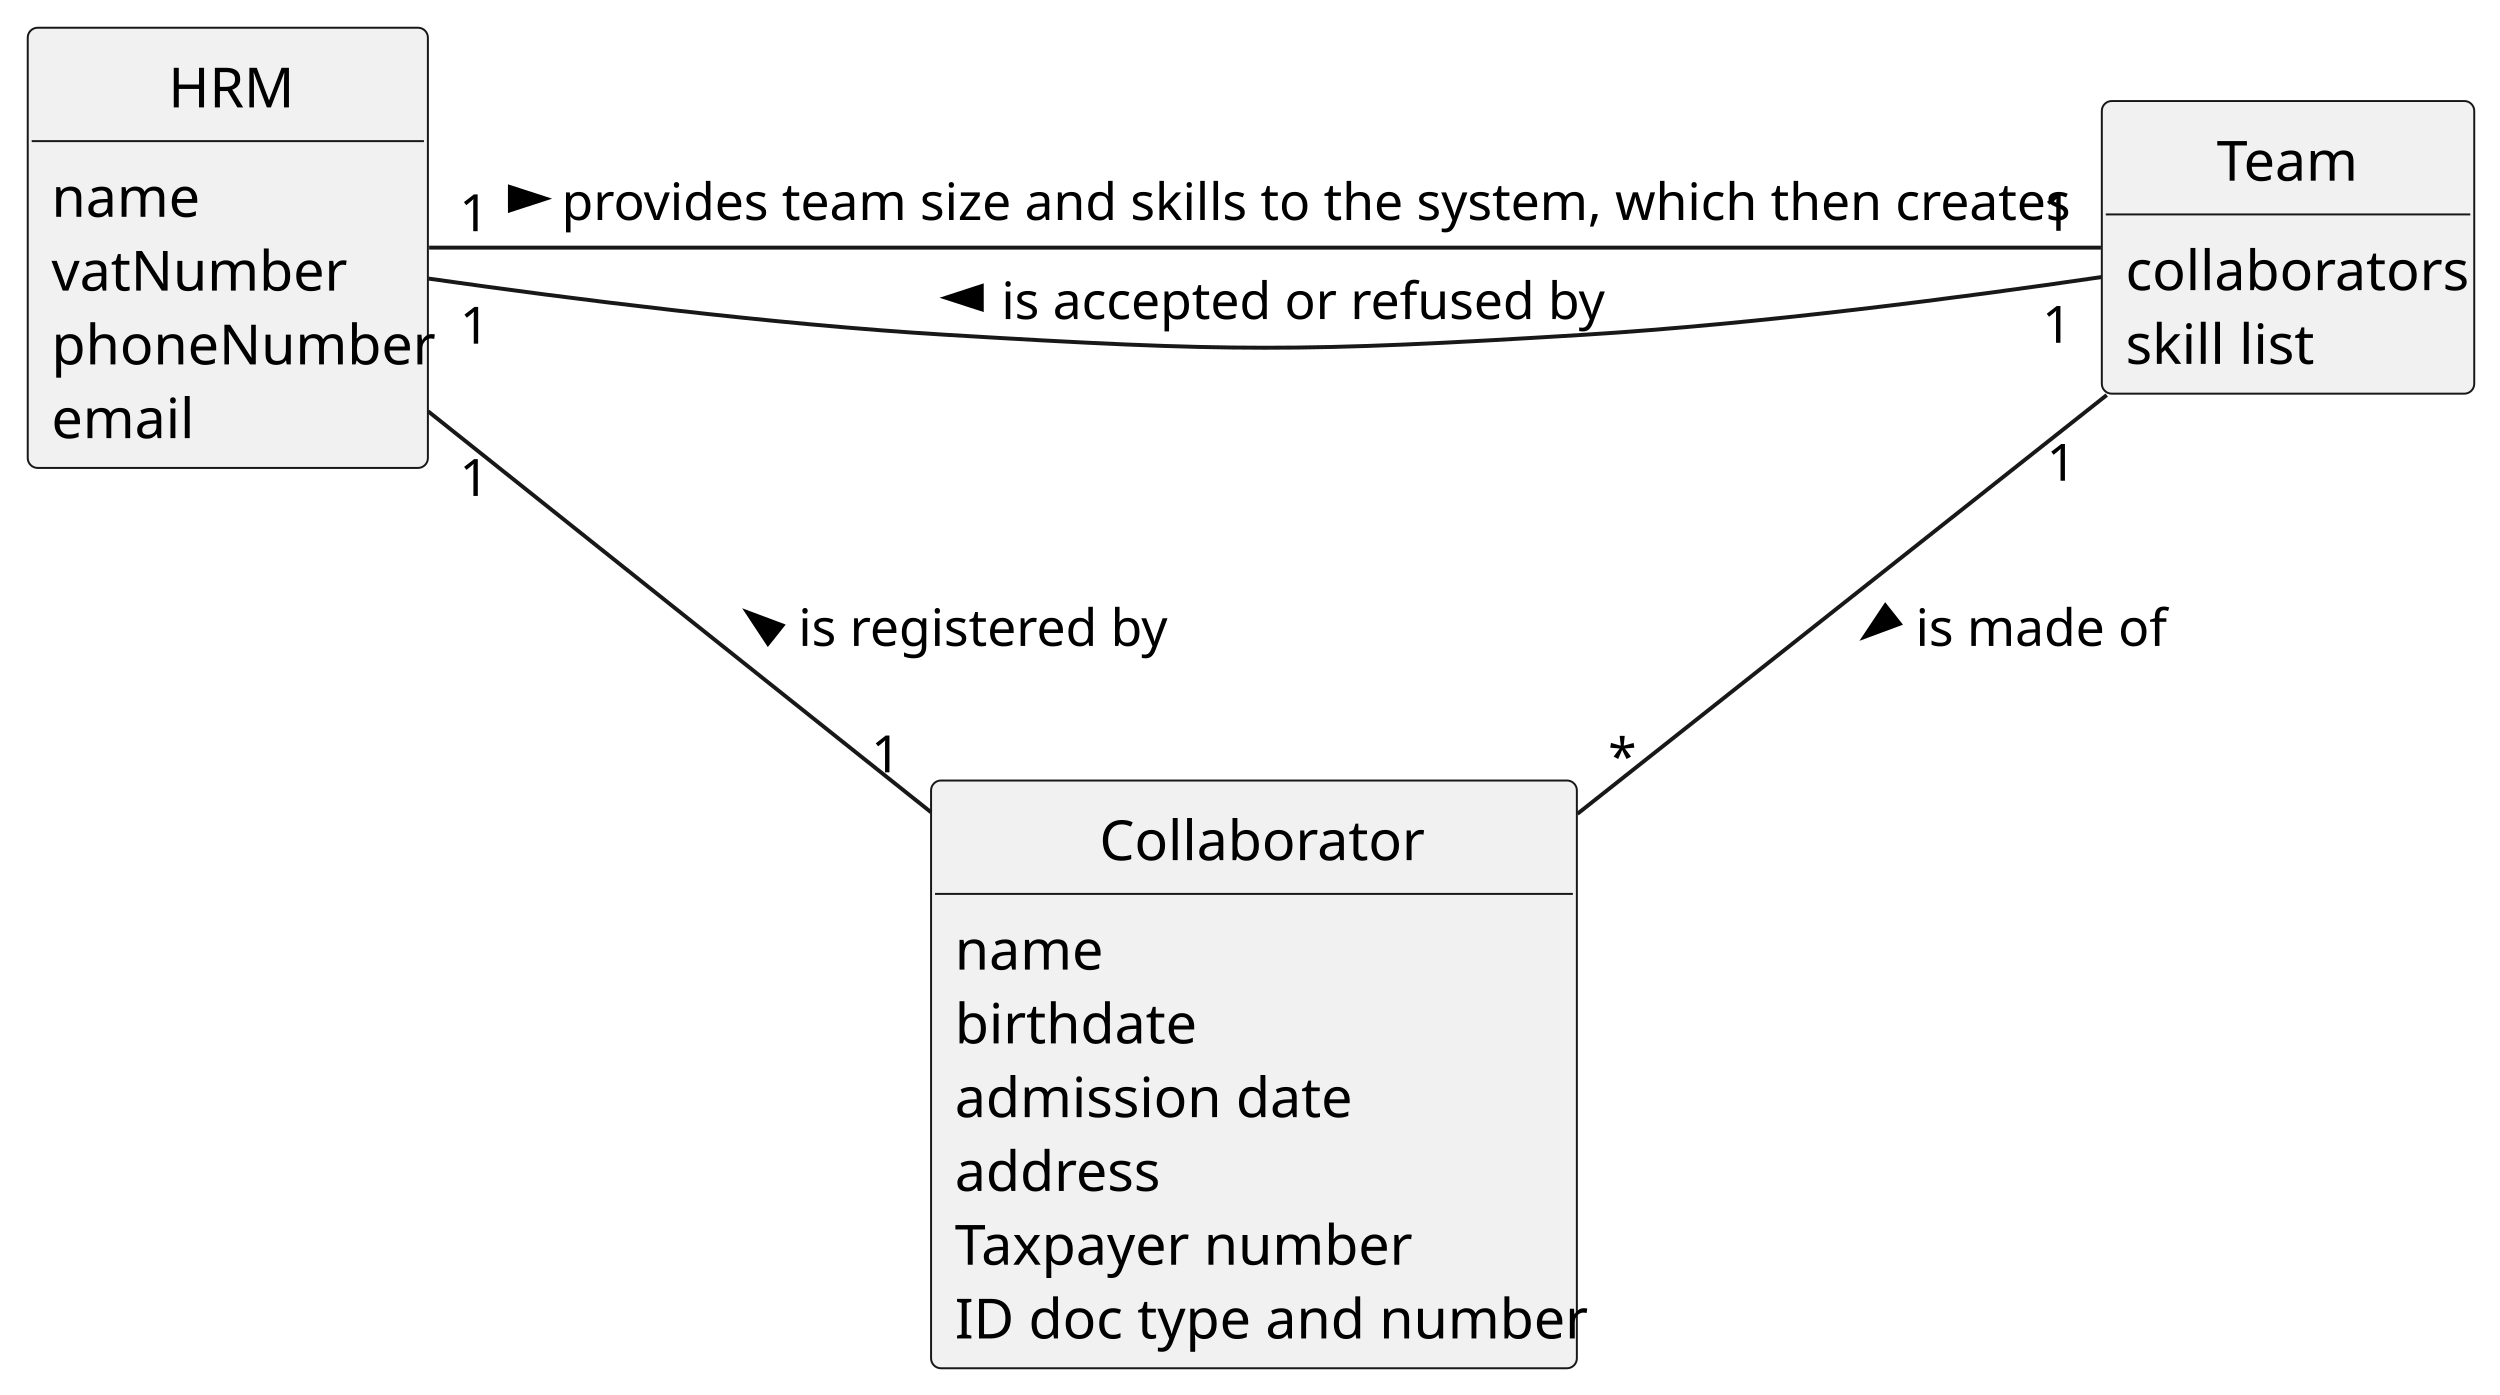
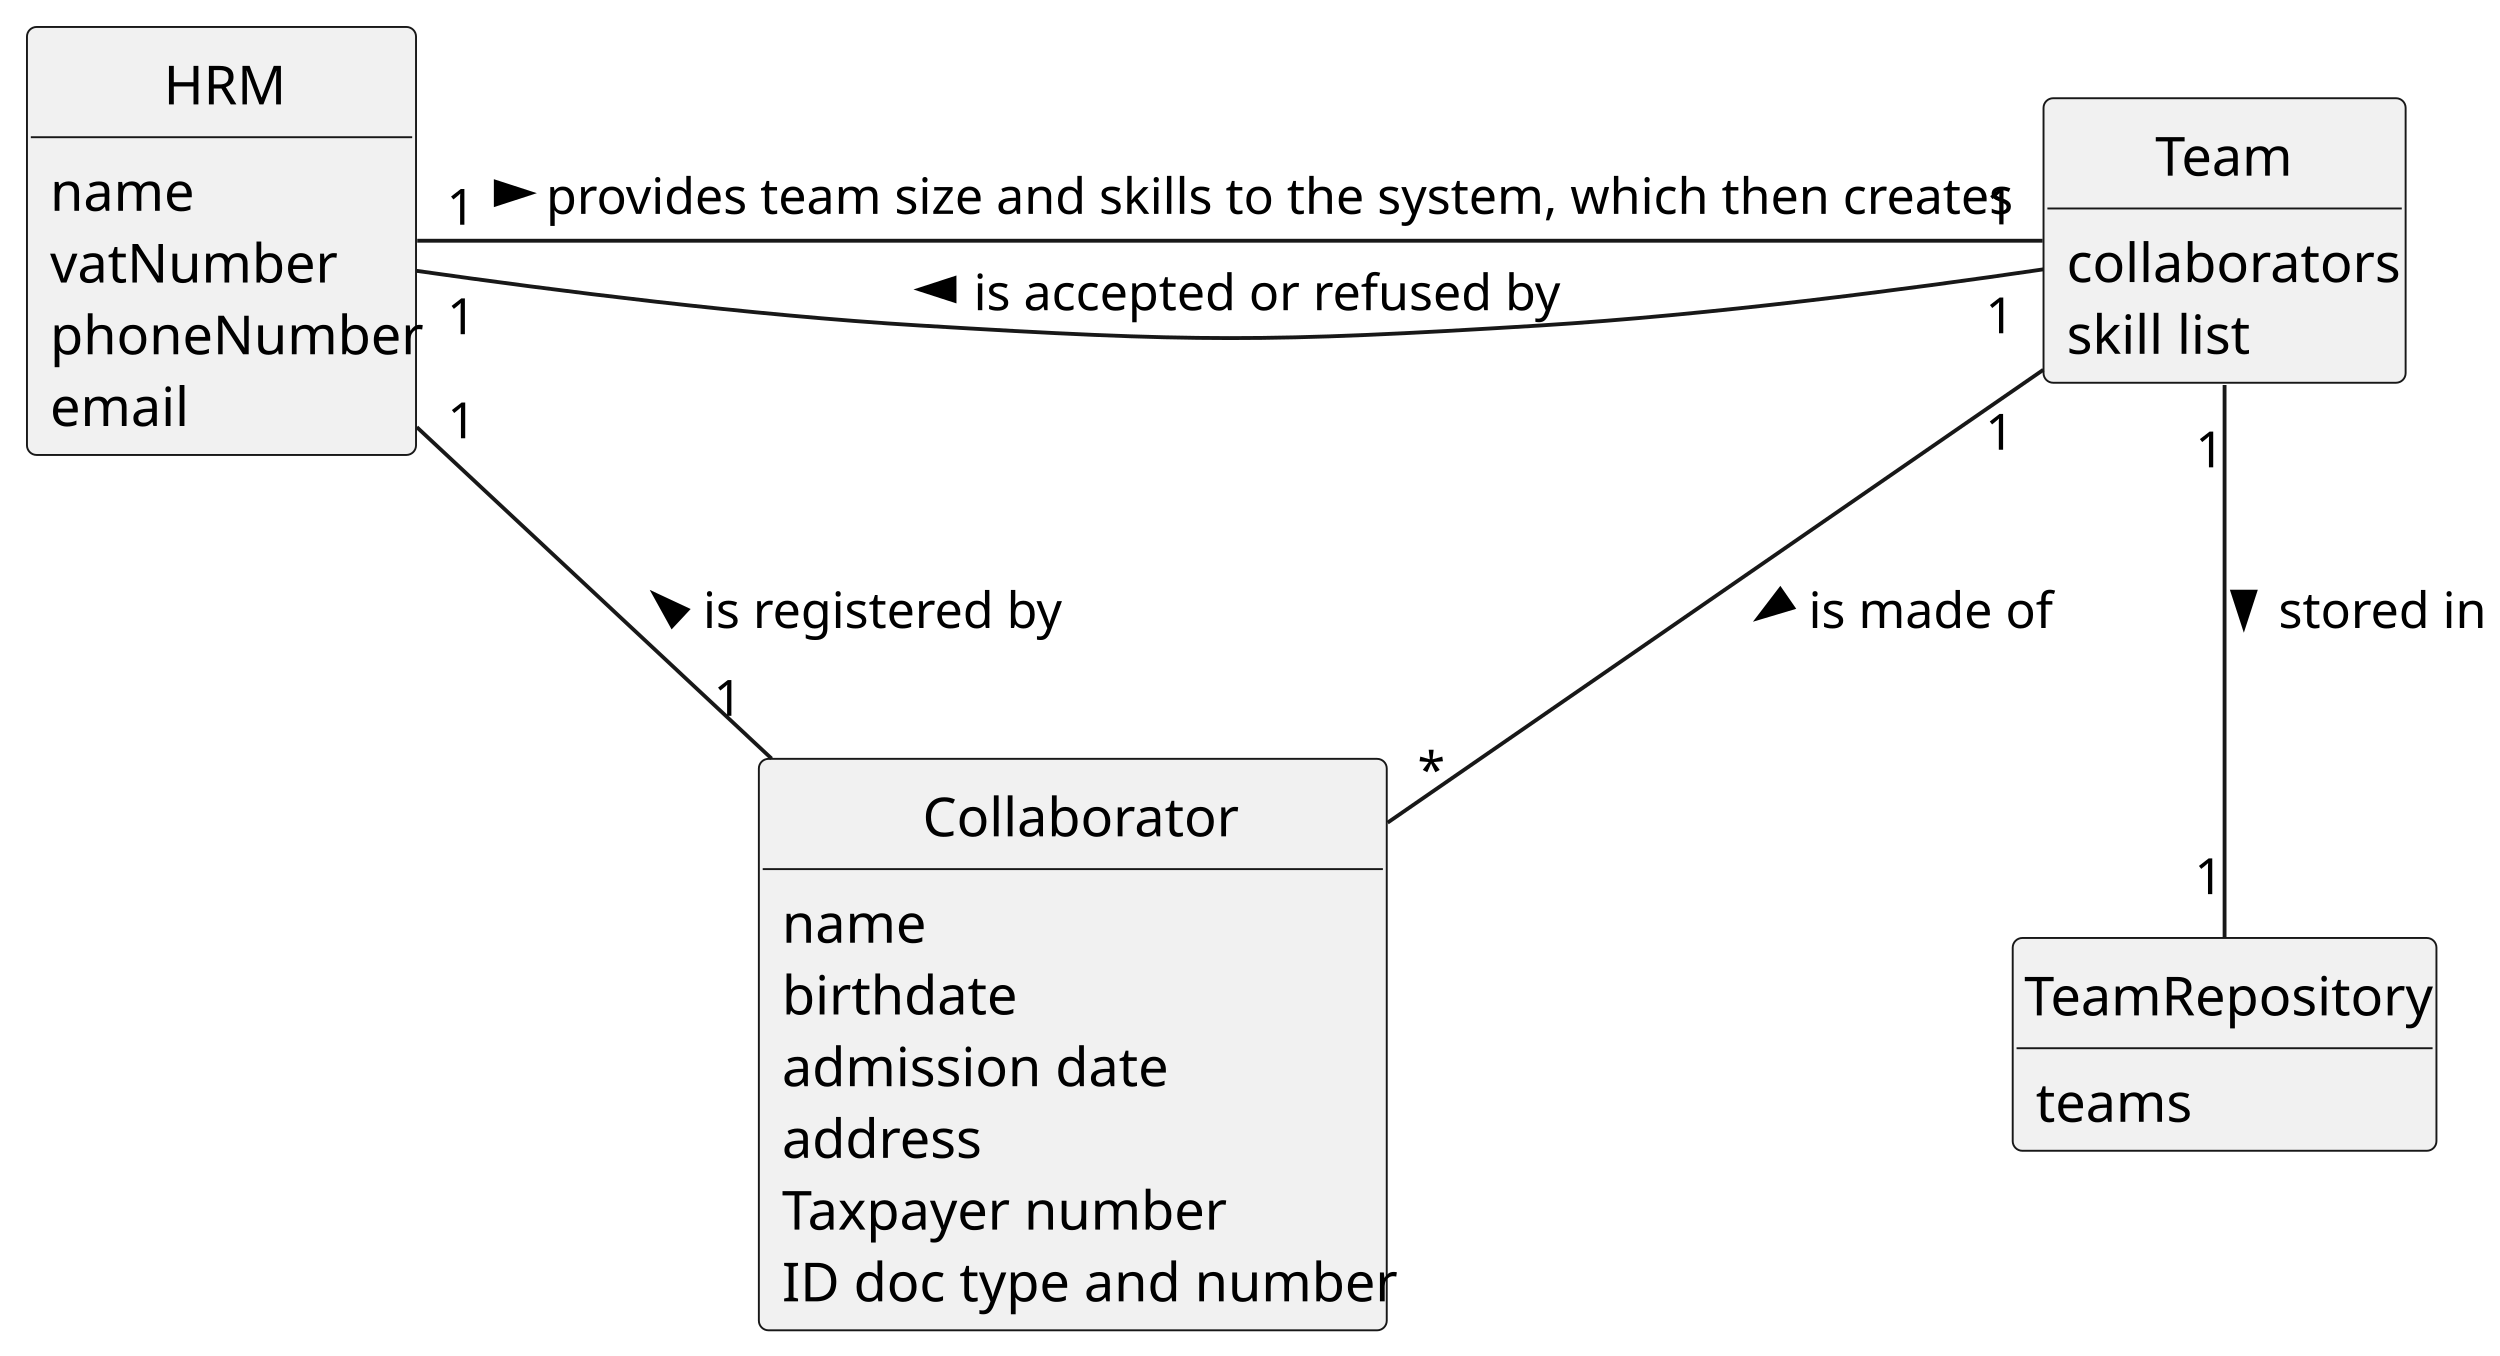
- <svg xmlns="http://www.w3.org/2000/svg" contentStyleType="text/css" height="352px" preserveAspectRatio="none" style="width:631px;height:352px;background:#FFFFFF;" version="1.1" viewBox="0 0 631 352" width="631px" zoomAndPan="magnify">
+ <svg xmlns="http://www.w3.org/2000/svg" contentStyleType="text/css" height="352px" preserveAspectRatio="none" style="width:649px;height:352px;background:#FFFFFF;" version="1.1" viewBox="0 0 649 352" width="649px" zoomAndPan="magnify">
  <defs />
  <g>
    <g id="elem_HRM">
      <rect codeLine="18" fill="#F1F1F1" height="111.106" id="HRM" rx="2.5" ry="2.5" style="stroke:#181818;stroke-width:0.5;" width="101" x="7" y="7" />
      <text fill="#000000" font-family="sans-serif" font-size="14" lengthAdjust="spacing" textLength="30" x="42.5" y="27.107">HRM</text>
      <line style="stroke:#181818;stroke-width:0.5;" x1="8" x2="107" y1="35.621" y2="35.621" />
      <text fill="#000000" font-family="sans-serif" font-size="14" lengthAdjust="spacing" textLength="35" x="13" y="54.728">name</text>
      <text fill="#000000" font-family="sans-serif" font-size="14" lengthAdjust="spacing" textLength="68" x="13" y="73.35">vatNumber</text>
      <text fill="#000000" font-family="sans-serif" font-size="14" lengthAdjust="spacing" textLength="89" x="13" y="91.971">phoneNumber</text>
      <text fill="#000000" font-family="sans-serif" font-size="14" lengthAdjust="spacing" textLength="33" x="13" y="110.592">email</text>
    </g>
    <g id="elem_Team">
      <rect codeLine="25" fill="#F1F1F1" height="73.863" id="Team" rx="2.5" ry="2.5" style="stroke:#181818;stroke-width:0.5;" width="94" x="530.5" y="25.5" />
      <text fill="#000000" font-family="sans-serif" font-size="14" lengthAdjust="spacing" textLength="36" x="559.5" y="45.607">Team</text>
      <line style="stroke:#181818;stroke-width:0.5;" x1="531.5" x2="623.5" y1="54.121" y2="54.121" />
      <text fill="#000000" font-family="sans-serif" font-size="14" lengthAdjust="spacing" textLength="82" x="536.5" y="73.228">collaborators</text>
      <text fill="#000000" font-family="sans-serif" font-size="14" lengthAdjust="spacing" textLength="44" x="536.5" y="91.85">skill list</text>
    </g>
+     <g id="elem_TeamRepository">
+       <rect codeLine="30" fill="#F1F1F1" height="55.242" id="TeamRepository" rx="2.5" ry="2.5" style="stroke:#181818;stroke-width:0.5;" width="110" x="522.5" y="243.5" />
+       <text fill="#000000" font-family="sans-serif" font-size="14" lengthAdjust="spacing" textLength="104" x="525.5" y="263.607">TeamRepository</text>
+       <line style="stroke:#181818;stroke-width:0.5;" x1="523.5" x2="631.5" y1="272.121" y2="272.121" />
+       <text fill="#000000" font-family="sans-serif" font-size="14" lengthAdjust="spacing" textLength="38" x="528.5" y="291.228">teams</text>
+     </g>
    <g id="elem_Collaborator">
-       <rect codeLine="30" fill="#F1F1F1" height="148.348" id="Collaborator" rx="2.5" ry="2.5" style="stroke:#181818;stroke-width:0.5;" width="163" x="235" y="197" />
-       <text fill="#000000" font-family="sans-serif" font-size="14" lengthAdjust="spacing" textLength="78" x="277.5" y="217.107">Collaborator</text>
-       <line style="stroke:#181818;stroke-width:0.5;" x1="236" x2="397" y1="225.621" y2="225.621" />
-       <text fill="#000000" font-family="sans-serif" font-size="14" lengthAdjust="spacing" textLength="35" x="241" y="244.728">name</text>
-       <text fill="#000000" font-family="sans-serif" font-size="14" lengthAdjust="spacing" textLength="56" x="241" y="263.35">birthdate</text>
-       <text fill="#000000" font-family="sans-serif" font-size="14" lengthAdjust="spacing" textLength="95" x="241" y="281.971">admission date</text>
-       <text fill="#000000" font-family="sans-serif" font-size="14" lengthAdjust="spacing" textLength="51" x="241" y="300.592">address</text>
-       <text fill="#000000" font-family="sans-serif" font-size="14" lengthAdjust="spacing" textLength="111" x="241" y="319.213">Taxpayer number</text>
-       <text fill="#000000" font-family="sans-serif" font-size="14" lengthAdjust="spacing" textLength="151" x="241" y="337.834">ID doc type and number</text>
+       <rect codeLine="34" fill="#F1F1F1" height="148.348" id="Collaborator" rx="2.5" ry="2.5" style="stroke:#181818;stroke-width:0.5;" width="163" x="197" y="197" />
+       <text fill="#000000" font-family="sans-serif" font-size="14" lengthAdjust="spacing" textLength="78" x="239.5" y="217.107">Collaborator</text>
+       <line style="stroke:#181818;stroke-width:0.5;" x1="198" x2="359" y1="225.621" y2="225.621" />
+       <text fill="#000000" font-family="sans-serif" font-size="14" lengthAdjust="spacing" textLength="35" x="203" y="244.728">name</text>
+       <text fill="#000000" font-family="sans-serif" font-size="14" lengthAdjust="spacing" textLength="56" x="203" y="263.35">birthdate</text>
+       <text fill="#000000" font-family="sans-serif" font-size="14" lengthAdjust="spacing" textLength="95" x="203" y="281.971">admission date</text>
+       <text fill="#000000" font-family="sans-serif" font-size="14" lengthAdjust="spacing" textLength="51" x="203" y="300.592">address</text>
+       <text fill="#000000" font-family="sans-serif" font-size="14" lengthAdjust="spacing" textLength="111" x="203" y="319.213">Taxpayer number</text>
+       <text fill="#000000" font-family="sans-serif" font-size="14" lengthAdjust="spacing" textLength="151" x="203" y="337.834">ID doc type and number</text>
    </g>
    <g id="link_HRM_Team">
-       <path codeLine="47" d="M108.31,62.5 C209,62.5 432.56,62.5 530.27,62.5 " fill="none" id="HRM-Team" style="stroke:#181818;stroke-width:1.0;" />
+       <path codeLine="51" d="M108.31,62.5 C209,62.5 432.56,62.5 530.27,62.5 " fill="none" id="HRM-Team" style="stroke:#181818;stroke-width:1.0;" />
      <polygon fill="#000000" points="137.75,50.145,128.705,47.207,128.705,53.084,137.75,50.145" style="stroke:#000000;stroke-width:1.0;" />
      <text fill="#000000" font-family="sans-serif" font-size="13" lengthAdjust="spacing" textLength="368" x="141.75" y="55.528">provides team size and skills to the system, which then creates</text>
      <text fill="#000000" font-family="sans-serif" font-size="13" lengthAdjust="spacing" textLength="7" x="115.947" y="58.346">1</text>
      <text fill="#000000" font-family="sans-serif" font-size="13" lengthAdjust="spacing" textLength="7" x="515.502" y="58.26">1</text>
    </g>
    <g id="link_Team_HRM">
-       <path codeLine="49" d="M530.49,69.92 C494.74,75.17 444.29,81.75 399.75,84.5 C328.33,88.9 310.18,88.82 238.75,84.5 C194.45,81.82 144.4,75.49 108.13,70.31 " fill="none" id="Team-HRM" style="stroke:#181818;stroke-width:1.0;" />
+       <path codeLine="54" d="M530.49,69.92 C494.74,75.17 444.29,81.75 399.75,84.5 C328.33,88.9 310.18,88.82 238.75,84.5 C194.45,81.82 144.4,75.49 108.13,70.31 " fill="none" id="Team-HRM" style="stroke:#181818;stroke-width:1.0;" />
      <polygon fill="#000000" points="238.75,75.15,247.798,78.081,247.792,72.203,238.75,75.15" style="stroke:#000000;stroke-width:1.0;" />
      <text fill="#000000" font-family="sans-serif" font-size="13" lengthAdjust="spacing" textLength="146" x="252.75" y="80.528">is accepted or refused by</text>
      <text fill="#000000" font-family="sans-serif" font-size="13" lengthAdjust="spacing" textLength="7" x="515.44" y="86.52">1</text>
      <text fill="#000000" font-family="sans-serif" font-size="13" lengthAdjust="spacing" textLength="7" x="116.08" y="86.748">1</text>
    </g>
    <g id="link_Team_Collaborator">
-       <path codeLine="48" d="M531.74,99.71 C494.9,128.85 442.18,170.56 398.14,205.41 " fill="none" id="Team-Collaborator" style="stroke:#181818;stroke-width:1.0;" />
-       <polygon fill="#000000" points="470.579,160.748,479.496,157.44,475.849,152.831,470.579,160.748" style="stroke:#000000;stroke-width:1.0;" />
-       <text fill="#000000" font-family="sans-serif" font-size="13" lengthAdjust="spacing" textLength="60" x="483.5" y="163.028">is made of</text>
-       <text fill="#000000" font-family="sans-serif" font-size="13" lengthAdjust="spacing" textLength="7" x="516.581" y="121.344">1</text>
-       <text fill="#000000" font-family="sans-serif" font-size="13" lengthAdjust="spacing" textLength="5" x="405.897" y="195.606">*</text>
+       <path codeLine="52" d="M530.45,95.99 C484.9,127.45 414.89,175.81 360.22,213.56 " fill="none" id="Team-Collaborator" style="stroke:#181818;stroke-width:1.0;" />
+       <polygon fill="#000000" points="456.386,160.487,465.499,157.765,462.158,152.929,456.386,160.487" style="stroke:#000000;stroke-width:1.0;" />
+       <text fill="#000000" font-family="sans-serif" font-size="13" lengthAdjust="spacing" textLength="60" x="469.5" y="163.028">is made of</text>
+       <text fill="#000000" font-family="sans-serif" font-size="13" lengthAdjust="spacing" textLength="7" x="515.394" y="116.745">1</text>
+       <text fill="#000000" font-family="sans-serif" font-size="13" lengthAdjust="spacing" textLength="5" x="367.984" y="204.507">*</text>
+     </g>
+     <g id="link_Team_TeamRepository">
+       <path codeLine="53" d="M577.5,99.94 C577.5,141.05 577.5,206.91 577.5,243.43 " fill="none" id="Team-TeamRepository" style="stroke:#181818;stroke-width:1.0;" />
+       <polygon fill="#000000" points="582.5,162.645,585.439,153.6,579.561,153.6,582.5,162.645" style="stroke:#000000;stroke-width:1.0;" />
+       <text fill="#000000" font-family="sans-serif" font-size="13" lengthAdjust="spacing" textLength="50" x="591.5" y="163.028">stored in</text>
+       <text fill="#000000" font-family="sans-serif" font-size="13" lengthAdjust="spacing" textLength="7" x="569.942" y="121.324">1</text>
+       <text fill="#000000" font-family="sans-serif" font-size="13" lengthAdjust="spacing" textLength="7" x="569.691" y="232.123">1</text>
    </g>
    <g id="link_Collaborator_HRM">
-       <path codeLine="50" d="M234.99,205.01 C193.4,171.85 144.12,132.56 108.05,103.81 " fill="none" id="Collaborator-HRM" style="stroke:#181818;stroke-width:1.0;" />
-       <polygon fill="#000000" points="188.59,154.529,193.831,162.465,197.495,157.869,188.59,154.529" style="stroke:#000000;stroke-width:1.0;" />
-       <text fill="#000000" font-family="sans-serif" font-size="13" lengthAdjust="spacing" textLength="89" x="201.5" y="163.028">is registered by</text>
-       <text fill="#000000" font-family="sans-serif" font-size="13" lengthAdjust="spacing" textLength="7" x="219.887" y="194.936">1</text>
-       <text fill="#000000" font-family="sans-serif" font-size="13" lengthAdjust="spacing" textLength="7" x="115.989" y="125.168">1</text>
+       <path codeLine="55" d="M200.3,196.93 C169.7,168.34 135.47,136.36 108.2,110.88 " fill="none" id="Collaborator-HRM" style="stroke:#181818;stroke-width:1.0;" />
+       <polygon fill="#000000" points="169.846,154.232,174.449,162.555,178.462,158.26,169.846,154.232" style="stroke:#000000;stroke-width:1.0;" />
+       <text fill="#000000" font-family="sans-serif" font-size="13" lengthAdjust="spacing" textLength="89" x="182.5" y="163.028">is registered by</text>
+       <text fill="#000000" font-family="sans-serif" font-size="13" lengthAdjust="spacing" textLength="7" x="185.258" y="185.827">1</text>
+       <text fill="#000000" font-family="sans-serif" font-size="13" lengthAdjust="spacing" textLength="7" x="116.161" y="113.779">1</text>
    </g>
  </g>
</svg>
